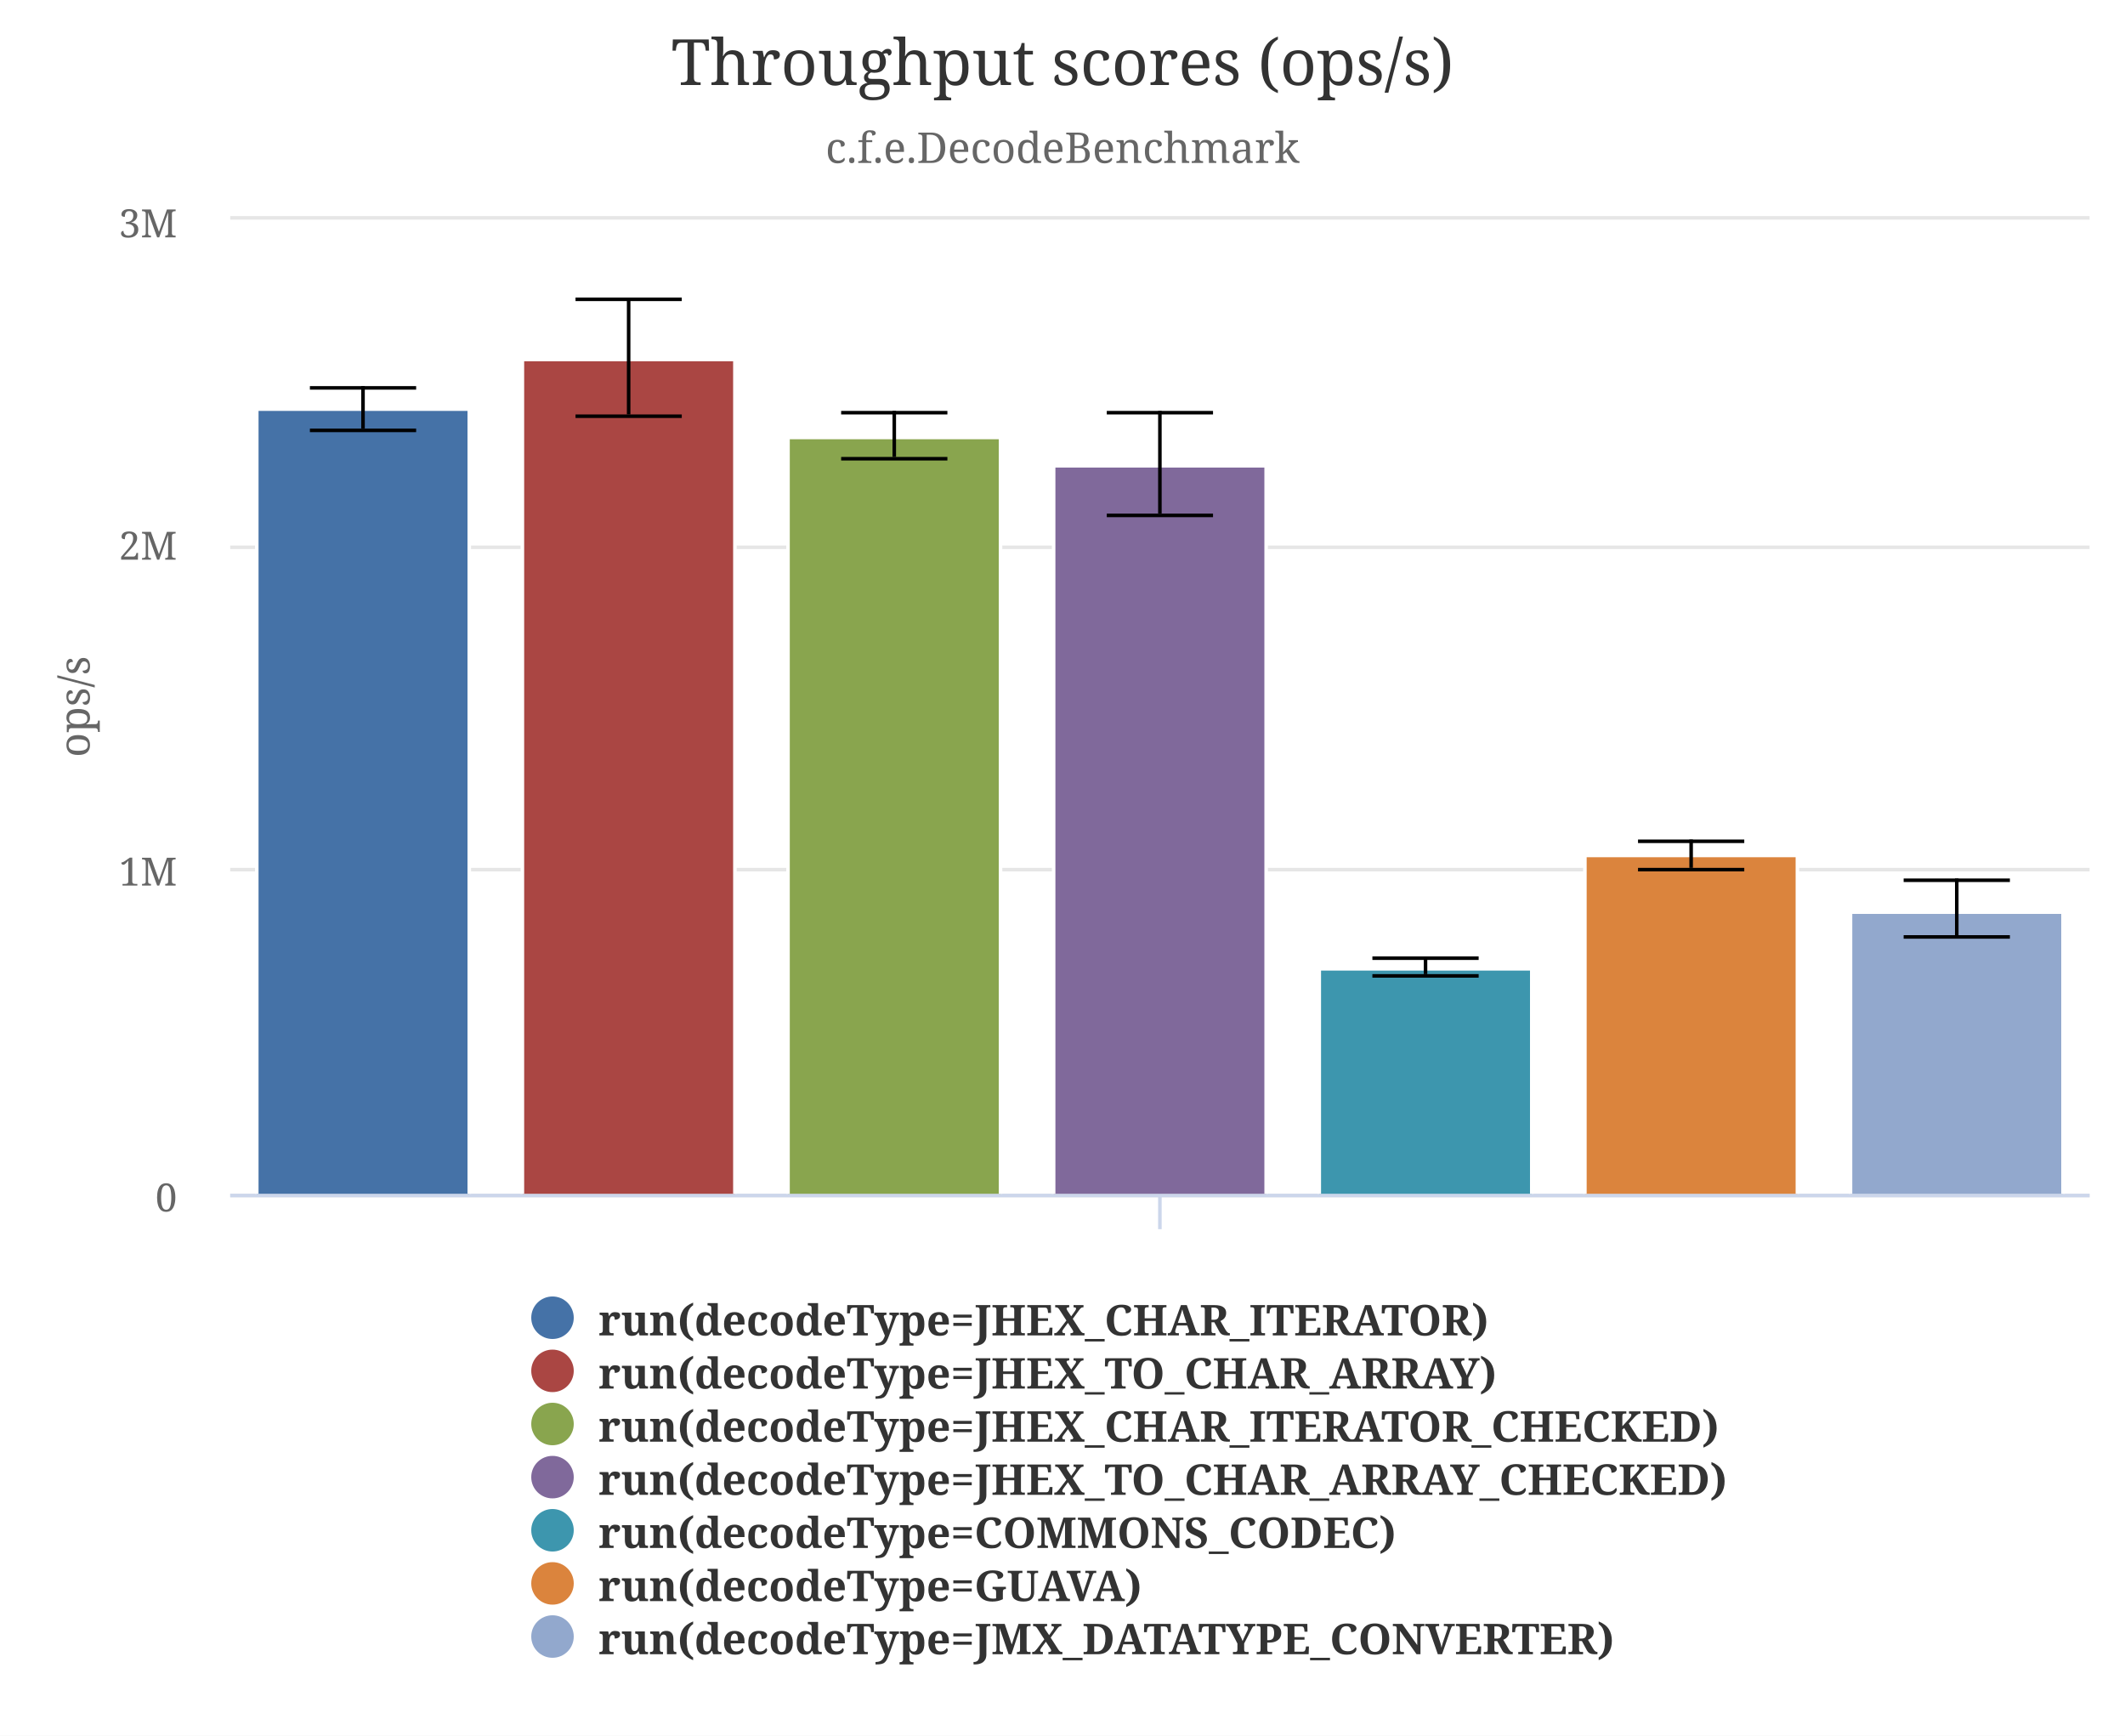
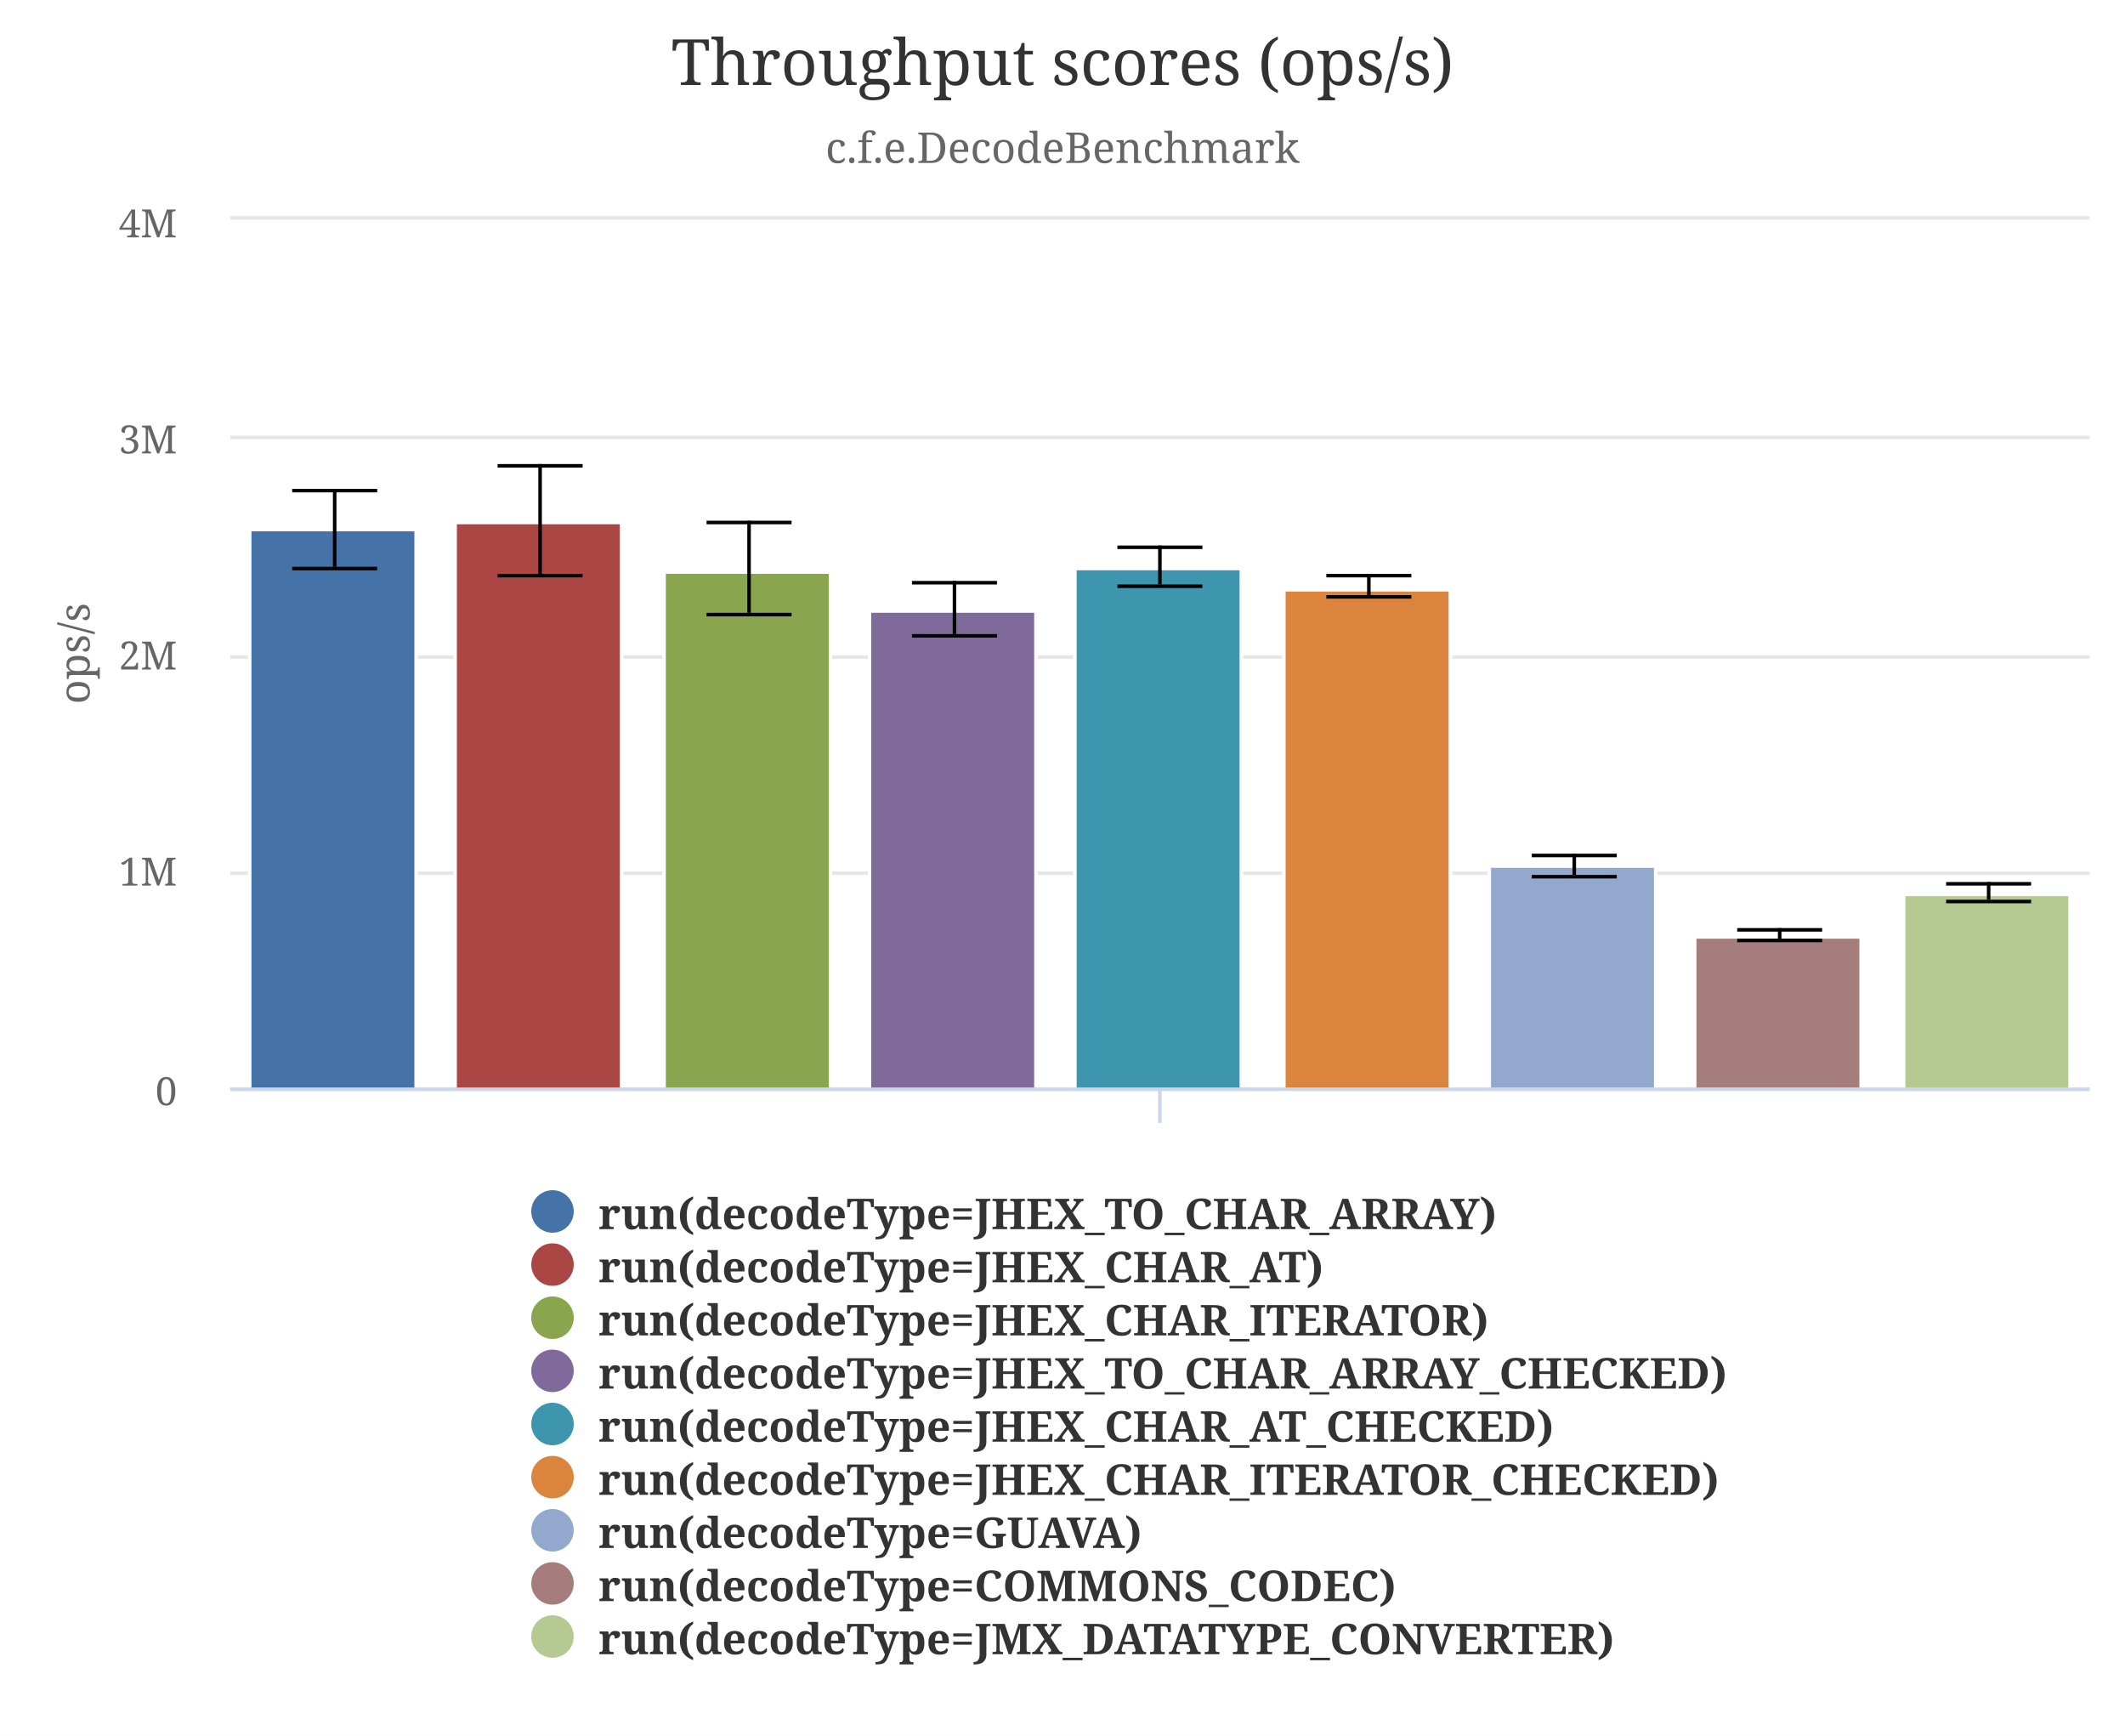
<svg xmlns="http://www.w3.org/2000/svg" version="1.1" class="highcharts-root" style="font-family:signika, serif;font-size:12px;" width="600" viewBox="0 0 600 490" height="490">
  <defs>
-     <clipPath id="highcharts-373">
-       <rect x="0" y="0" width="525" height="275" fill="none" />
+     <clipPath id="highcharts-119">
+       <rect x="0" y="0" width="525" height="245" fill="none" />
    </clipPath>
  </defs>
  <rect fill="#ffffff" class="highcharts-background" x="0" y="0" width="600" height="490" rx="0" ry="0" />
-   <rect fill="none" class="highcharts-plot-background" x="65" y="62" width="525" height="275" />
+   <rect fill="none" class="highcharts-plot-background" x="65" y="62" width="525" height="245" />
  <g class="highcharts-grid highcharts-xaxis-grid ">
-     <path fill="none" class="highcharts-grid-line" d="M 327.5 62 L 327.5 337" opacity="1" />
+     <path fill="none" class="highcharts-grid-line" d="M 327.5 62 L 327.5 307" opacity="1" />
  </g>
  <g class="highcharts-grid highcharts-yaxis-grid ">
-     <path fill="none" stroke="#e6e6e6" stroke-width="1" class="highcharts-grid-line" d="M 65 337.5 L 590 337.5" opacity="1" />
-     <path fill="none" stroke="#e6e6e6" stroke-width="1" class="highcharts-grid-line" d="M 65 245.5 L 590 245.5" opacity="1" />
-     <path fill="none" stroke="#e6e6e6" stroke-width="1" class="highcharts-grid-line" d="M 65 154.5 L 590 154.5" opacity="1" />
+     <path fill="none" stroke="#e6e6e6" stroke-width="1" class="highcharts-grid-line" d="M 65 307.5 L 590 307.5" opacity="1" />
+     <path fill="none" stroke="#e6e6e6" stroke-width="1" class="highcharts-grid-line" d="M 65 246.5 L 590 246.5" opacity="1" />
+     <path fill="none" stroke="#e6e6e6" stroke-width="1" class="highcharts-grid-line" d="M 65 185.5 L 590 185.5" opacity="1" />
+     <path fill="none" stroke="#e6e6e6" stroke-width="1" class="highcharts-grid-line" d="M 65 123.5 L 590 123.5" opacity="1" />
    <path fill="none" stroke="#e6e6e6" stroke-width="1" class="highcharts-grid-line" d="M 65 61.5 L 590 61.5" opacity="1" />
  </g>
-   <rect fill="none" class="highcharts-plot-border" x="65" y="62" width="525" height="275" />
+   <rect fill="none" class="highcharts-plot-border" x="65" y="62" width="525" height="245" />
  <g class="highcharts-axis highcharts-xaxis ">
-     <path fill="none" class="highcharts-tick" stroke="#ccd6eb" stroke-width="1" d="M 327.5 337 L 327.5 347" opacity="1" />
-     <path fill="none" class="highcharts-axis-line" stroke="#ccd6eb" stroke-width="1" d="M 65 337.5 L 590 337.5" />
+     <path fill="none" class="highcharts-tick" stroke="#ccd6eb" stroke-width="1" d="M 327.5 307 L 327.5 317" opacity="1" />
+     <path fill="none" class="highcharts-axis-line" stroke="#ccd6eb" stroke-width="1" d="M 65 307.5 L 590 307.5" />
  </g>
  <g class="highcharts-axis highcharts-yaxis ">
-     <text x="25.297" text-anchor="middle" transform="translate(0,0) rotate(270 25.29688 199.5)" class="highcharts-axis-title" style="color:#666666;fill:#666666;" y="199.5">ops/s</text>
-     <path fill="none" class="highcharts-axis-line" d="M 65 62 L 65 337" />
+     <text x="25.297" text-anchor="middle" transform="translate(0,0) rotate(270 25.29688 184.5)" class="highcharts-axis-title" style="color:#666666;fill:#666666;" y="184.5">ops/s</text>
+     <path fill="none" class="highcharts-axis-line" d="M 65 62 L 65 307" />
  </g>
  <g class="highcharts-series-group">
-     <g class="highcharts-series highcharts-series-0 highcharts-column-series highcharts-color-0 " transform="translate(65,62) scale(1 1)" width="275" height="525" clip-path="url(#highcharts-373)">
-       <rect x="7.5" y="53.5" width="60" height="222" fill="#4572A7" class="highcharts-point highcharts-color-0" stroke="#ffffff" stroke-width="1" />
-     </g>
-     <g class="highcharts-markers highcharts-series-0 highcharts-column-series highcharts-color-0 " transform="translate(65,62) scale(1 1)" width="275" height="525" clip-path="none" />
-     <g class="highcharts-series highcharts-series-1 highcharts-errorbar-series highcharts-color-undefined " transform="translate(65,62) scale(1 1)" width="275" height="525" clip-path="url(#highcharts-373)">
-       <g class="highcharts-point">
-         <path fill="none" class="highcharts-boxplot-stem" stroke="#000000" stroke-width="1" d="M 37.5 59 L 37.5 47 M 37.5 59 L 37.5 59" />
-         <path fill="none" class="highcharts-boxplot-whisker" stroke="#000000" stroke-width="1" d="M 22.5 47.5 L 52.5 47.5 M 22.5 59.5 L 52.5 59.5" />
-         <path fill="none" class="highcharts-boxplot-median" stroke="#000000" stroke-width="2" d="M 0 0" />
-       </g>
-     </g>
-     <g class="highcharts-markers highcharts-series-1 highcharts-errorbar-series highcharts-color-undefined " transform="translate(65,62) scale(1 1)" width="275" height="525" clip-path="none" />
-     <g class="highcharts-series highcharts-series-2 highcharts-column-series highcharts-color-1 " transform="translate(65,62) scale(1 1)" width="275" height="525" clip-path="url(#highcharts-373)">
-       <rect x="82.5" y="39.5" width="60" height="236" fill="#AA4643" class="highcharts-point highcharts-color-1" stroke="#ffffff" stroke-width="1" />
-     </g>
-     <g class="highcharts-markers highcharts-series-2 highcharts-column-series highcharts-color-1 " transform="translate(65,62) scale(1 1)" width="275" height="525" clip-path="none" />
-     <g class="highcharts-series highcharts-series-3 highcharts-errorbar-series highcharts-color-undefined " transform="translate(65,62) scale(1 1)" width="275" height="525" clip-path="url(#highcharts-373)">
-       <g class="highcharts-point">
-         <path fill="none" class="highcharts-boxplot-stem" stroke="#000000" stroke-width="1" d="M 112.5 55 L 112.5 22 M 112.5 55 L 112.5 55" />
-         <path fill="none" class="highcharts-boxplot-whisker" stroke="#000000" stroke-width="1" d="M 97.5 22.5 L 127.5 22.5 M 97.5 55.5 L 127.5 55.5" />
-         <path fill="none" class="highcharts-boxplot-median" stroke="#000000" stroke-width="2" d="M 0 0" />
-       </g>
-     </g>
-     <g class="highcharts-markers highcharts-series-3 highcharts-errorbar-series highcharts-color-undefined " transform="translate(65,62) scale(1 1)" width="275" height="525" clip-path="none" />
-     <g class="highcharts-series highcharts-series-4 highcharts-column-series highcharts-color-2 " transform="translate(65,62) scale(1 1)" width="275" height="525" clip-path="url(#highcharts-373)">
-       <rect x="157.5" y="61.5" width="60" height="214" fill="#89A54E" class="highcharts-point highcharts-color-2" stroke="#ffffff" stroke-width="1" />
-     </g>
-     <g class="highcharts-markers highcharts-series-4 highcharts-column-series highcharts-color-2 " transform="translate(65,62) scale(1 1)" width="275" height="525" clip-path="none" />
-     <g class="highcharts-series highcharts-series-5 highcharts-errorbar-series highcharts-color-undefined " transform="translate(65,62) scale(1 1)" width="275" height="525" clip-path="url(#highcharts-373)">
-       <g class="highcharts-point">
-         <path fill="none" class="highcharts-boxplot-stem" stroke="#000000" stroke-width="1" d="M 187.5 67 L 187.5 54 M 187.5 67 L 187.5 67" />
-         <path fill="none" class="highcharts-boxplot-whisker" stroke="#000000" stroke-width="1" d="M 172.5 54.5 L 202.5 54.5 M 172.5 67.5 L 202.5 67.5" />
-         <path fill="none" class="highcharts-boxplot-median" stroke="#000000" stroke-width="2" d="M 0 0" />
-       </g>
-     </g>
-     <g class="highcharts-markers highcharts-series-5 highcharts-errorbar-series highcharts-color-undefined " transform="translate(65,62) scale(1 1)" width="275" height="525" clip-path="none" />
-     <g class="highcharts-series highcharts-series-6 highcharts-column-series highcharts-color-3 " transform="translate(65,62) scale(1 1)" width="275" height="525" clip-path="url(#highcharts-373)">
-       <rect x="232.5" y="69.5" width="60" height="206" fill="#80699B" class="highcharts-point highcharts-color-3" stroke="#ffffff" stroke-width="1" />
-     </g>
-     <g class="highcharts-markers highcharts-series-6 highcharts-column-series highcharts-color-3 " transform="translate(65,62) scale(1 1)" width="275" height="525" clip-path="none" />
-     <g class="highcharts-series highcharts-series-7 highcharts-errorbar-series highcharts-color-undefined " transform="translate(65,62) scale(1 1)" width="275" height="525" clip-path="url(#highcharts-373)">
-       <g class="highcharts-point">
-         <path fill="none" class="highcharts-boxplot-stem" stroke="#000000" stroke-width="1" d="M 262.5 83 L 262.5 54 M 262.5 83 L 262.5 83" />
-         <path fill="none" class="highcharts-boxplot-whisker" stroke="#000000" stroke-width="1" d="M 247.5 54.5 L 277.5 54.5 M 247.5 83.5 L 277.5 83.5" />
-         <path fill="none" class="highcharts-boxplot-median" stroke="#000000" stroke-width="2" d="M 0 0" />
-       </g>
-     </g>
-     <g class="highcharts-markers highcharts-series-7 highcharts-errorbar-series highcharts-color-undefined " transform="translate(65,62) scale(1 1)" width="275" height="525" clip-path="none" />
-     <g class="highcharts-series highcharts-series-8 highcharts-column-series highcharts-color-4 " transform="translate(65,62) scale(1 1)" width="275" height="525" clip-path="url(#highcharts-373)">
-       <rect x="307.5" y="211.5" width="60" height="64" fill="#3D96AE" class="highcharts-point highcharts-color-4" stroke="#ffffff" stroke-width="1" />
-     </g>
-     <g class="highcharts-markers highcharts-series-8 highcharts-column-series highcharts-color-4 " transform="translate(65,62) scale(1 1)" width="275" height="525" clip-path="none" />
-     <g class="highcharts-series highcharts-series-9 highcharts-errorbar-series highcharts-color-undefined " transform="translate(65,62) scale(1 1)" width="275" height="525" clip-path="url(#highcharts-373)">
-       <g class="highcharts-point">
-         <path fill="none" class="highcharts-boxplot-stem" stroke="#000000" stroke-width="1" d="M 337.5 213 L 337.5 208 M 337.5 213 L 337.5 213" />
-         <path fill="none" class="highcharts-boxplot-whisker" stroke="#000000" stroke-width="1" d="M 322.5 208.5 L 352.5 208.5 M 322.5 213.5 L 352.5 213.5" />
-         <path fill="none" class="highcharts-boxplot-median" stroke="#000000" stroke-width="2" d="M 0 0" />
-       </g>
-     </g>
-     <g class="highcharts-markers highcharts-series-9 highcharts-errorbar-series highcharts-color-undefined " transform="translate(65,62) scale(1 1)" width="275" height="525" clip-path="none" />
-     <g class="highcharts-series highcharts-series-10 highcharts-column-series highcharts-color-5 " transform="translate(65,62) scale(1 1)" width="275" height="525" clip-path="url(#highcharts-373)">
-       <rect x="382.5" y="179.5" width="60" height="96" fill="#DB843D" class="highcharts-point highcharts-color-5" stroke="#ffffff" stroke-width="1" />
-     </g>
-     <g class="highcharts-markers highcharts-series-10 highcharts-column-series highcharts-color-5 " transform="translate(65,62) scale(1 1)" width="275" height="525" clip-path="none" />
-     <g class="highcharts-series highcharts-series-11 highcharts-errorbar-series highcharts-color-undefined " transform="translate(65,62) scale(1 1)" width="275" height="525" clip-path="url(#highcharts-373)">
-       <g class="highcharts-point">
-         <path fill="none" class="highcharts-boxplot-stem" stroke="#000000" stroke-width="1" d="M 412.5 183 L 412.5 175 M 412.5 183 L 412.5 183" />
-         <path fill="none" class="highcharts-boxplot-whisker" stroke="#000000" stroke-width="1" d="M 397.5 175.5 L 427.5 175.5 M 397.5 183.5 L 427.5 183.5" />
-         <path fill="none" class="highcharts-boxplot-median" stroke="#000000" stroke-width="2" d="M 0 0" />
-       </g>
-     </g>
-     <g class="highcharts-markers highcharts-series-11 highcharts-errorbar-series highcharts-color-undefined " transform="translate(65,62) scale(1 1)" width="275" height="525" clip-path="none" />
-     <g class="highcharts-series highcharts-series-12 highcharts-column-series highcharts-color-6 " transform="translate(65,62) scale(1 1)" width="275" height="525" clip-path="url(#highcharts-373)">
-       <rect x="457.5" y="195.5" width="60" height="80" fill="#92A8CD" class="highcharts-point highcharts-color-6" stroke="#ffffff" stroke-width="1" />
-     </g>
-     <g class="highcharts-markers highcharts-series-12 highcharts-column-series highcharts-color-6 " transform="translate(65,62) scale(1 1)" width="275" height="525" clip-path="none" />
-     <g class="highcharts-series highcharts-series-13 highcharts-errorbar-series highcharts-color-undefined " transform="translate(65,62) scale(1 1)" width="275" height="525" clip-path="url(#highcharts-373)">
-       <g class="highcharts-point">
-         <path fill="none" class="highcharts-boxplot-stem" stroke="#000000" stroke-width="1" d="M 487.5 202 L 487.5 186 M 487.5 202 L 487.5 202" />
-         <path fill="none" class="highcharts-boxplot-whisker" stroke="#000000" stroke-width="1" d="M 472.5 186.5 L 502.5 186.5 M 472.5 202.5 L 502.5 202.5" />
-         <path fill="none" class="highcharts-boxplot-median" stroke="#000000" stroke-width="2" d="M 0 0" />
-       </g>
-     </g>
-     <g class="highcharts-markers highcharts-series-13 highcharts-errorbar-series highcharts-color-undefined " transform="translate(65,62) scale(1 1)" width="275" height="525" clip-path="none" />
+     <g class="highcharts-series highcharts-series-0 highcharts-column-series highcharts-color-0 " transform="translate(65,62) scale(1 1)" width="245" height="525" clip-path="url(#highcharts-119)">
+       <rect x="5.5" y="87.5" width="47" height="158" fill="#4572A7" class="highcharts-point highcharts-color-0" stroke="#ffffff" stroke-width="1" />
+     </g>
+     <g class="highcharts-markers highcharts-series-0 highcharts-column-series highcharts-color-0 " transform="translate(65,62) scale(1 1)" width="245" height="525" clip-path="none" />
+     <g class="highcharts-series highcharts-series-1 highcharts-errorbar-series highcharts-color-undefined " transform="translate(65,62) scale(1 1)" width="245" height="525" clip-path="url(#highcharts-119)">
+       <g class="highcharts-point">
+         <path fill="none" class="highcharts-boxplot-stem" stroke="#000000" stroke-width="1" d="M 29.5 98 L 29.5 76 M 29.5 98 L 29.5 98" />
+         <path fill="none" class="highcharts-boxplot-whisker" stroke="#000000" stroke-width="1" d="M 17.5 76.5 L 41.5 76.5 M 17.5 98.5 L 41.5 98.5" />
+         <path fill="none" class="highcharts-boxplot-median" stroke="#000000" stroke-width="2" d="M 0 0" />
+       </g>
+     </g>
+     <g class="highcharts-markers highcharts-series-1 highcharts-errorbar-series highcharts-color-undefined " transform="translate(65,62) scale(1 1)" width="245" height="525" clip-path="none" />
+     <g class="highcharts-series highcharts-series-2 highcharts-column-series highcharts-color-1 " transform="translate(65,62) scale(1 1)" width="245" height="525" clip-path="url(#highcharts-119)">
+       <rect x="63.5" y="85.5" width="47" height="160" fill="#AA4643" class="highcharts-point highcharts-color-1" stroke="#ffffff" stroke-width="1" />
+     </g>
+     <g class="highcharts-markers highcharts-series-2 highcharts-column-series highcharts-color-1 " transform="translate(65,62) scale(1 1)" width="245" height="525" clip-path="none" />
+     <g class="highcharts-series highcharts-series-3 highcharts-errorbar-series highcharts-color-undefined " transform="translate(65,62) scale(1 1)" width="245" height="525" clip-path="url(#highcharts-119)">
+       <g class="highcharts-point">
+         <path fill="none" class="highcharts-boxplot-stem" stroke="#000000" stroke-width="1" d="M 87.5 100 L 87.5 69 M 87.5 100 L 87.5 100" />
+         <path fill="none" class="highcharts-boxplot-whisker" stroke="#000000" stroke-width="1" d="M 75.5 69.5 L 99.5 69.5 M 75.5 100.5 L 99.5 100.5" />
+         <path fill="none" class="highcharts-boxplot-median" stroke="#000000" stroke-width="2" d="M 0 0" />
+       </g>
+     </g>
+     <g class="highcharts-markers highcharts-series-3 highcharts-errorbar-series highcharts-color-undefined " transform="translate(65,62) scale(1 1)" width="245" height="525" clip-path="none" />
+     <g class="highcharts-series highcharts-series-4 highcharts-column-series highcharts-color-2 " transform="translate(65,62) scale(1 1)" width="245" height="525" clip-path="url(#highcharts-119)">
+       <rect x="122.5" y="99.5" width="47" height="146" fill="#89A54E" class="highcharts-point highcharts-color-2" stroke="#ffffff" stroke-width="1" />
+     </g>
+     <g class="highcharts-markers highcharts-series-4 highcharts-column-series highcharts-color-2 " transform="translate(65,62) scale(1 1)" width="245" height="525" clip-path="none" />
+     <g class="highcharts-series highcharts-series-5 highcharts-errorbar-series highcharts-color-undefined " transform="translate(65,62) scale(1 1)" width="245" height="525" clip-path="url(#highcharts-119)">
+       <g class="highcharts-point">
+         <path fill="none" class="highcharts-boxplot-stem" stroke="#000000" stroke-width="1" d="M 146.5 111 L 146.5 85 M 146.5 111 L 146.5 111" />
+         <path fill="none" class="highcharts-boxplot-whisker" stroke="#000000" stroke-width="1" d="M 134.5 85.5 L 158.5 85.5 M 134.5 111.5 L 158.5 111.5" />
+         <path fill="none" class="highcharts-boxplot-median" stroke="#000000" stroke-width="2" d="M 0 0" />
+       </g>
+     </g>
+     <g class="highcharts-markers highcharts-series-5 highcharts-errorbar-series highcharts-color-undefined " transform="translate(65,62) scale(1 1)" width="245" height="525" clip-path="none" />
+     <g class="highcharts-series highcharts-series-6 highcharts-column-series highcharts-color-3 " transform="translate(65,62) scale(1 1)" width="245" height="525" clip-path="url(#highcharts-119)">
+       <rect x="180.5" y="110.5" width="47" height="135" fill="#80699B" class="highcharts-point highcharts-color-3" stroke="#ffffff" stroke-width="1" />
+     </g>
+     <g class="highcharts-markers highcharts-series-6 highcharts-column-series highcharts-color-3 " transform="translate(65,62) scale(1 1)" width="245" height="525" clip-path="none" />
+     <g class="highcharts-series highcharts-series-7 highcharts-errorbar-series highcharts-color-undefined " transform="translate(65,62) scale(1 1)" width="245" height="525" clip-path="url(#highcharts-119)">
+       <g class="highcharts-point">
+         <path fill="none" class="highcharts-boxplot-stem" stroke="#000000" stroke-width="1" d="M 204.5 117 L 204.5 102 M 204.5 117 L 204.5 117" />
+         <path fill="none" class="highcharts-boxplot-whisker" stroke="#000000" stroke-width="1" d="M 192.5 102.5 L 216.5 102.5 M 192.5 117.5 L 216.5 117.5" />
+         <path fill="none" class="highcharts-boxplot-median" stroke="#000000" stroke-width="2" d="M 0 0" />
+       </g>
+     </g>
+     <g class="highcharts-markers highcharts-series-7 highcharts-errorbar-series highcharts-color-undefined " transform="translate(65,62) scale(1 1)" width="245" height="525" clip-path="none" />
+     <g class="highcharts-series highcharts-series-8 highcharts-column-series highcharts-color-4 " transform="translate(65,62) scale(1 1)" width="245" height="525" clip-path="url(#highcharts-119)">
+       <rect x="238.5" y="98.5" width="47" height="147" fill="#3D96AE" class="highcharts-point highcharts-color-4" stroke="#ffffff" stroke-width="1" />
+     </g>
+     <g class="highcharts-markers highcharts-series-8 highcharts-column-series highcharts-color-4 " transform="translate(65,62) scale(1 1)" width="245" height="525" clip-path="none" />
+     <g class="highcharts-series highcharts-series-9 highcharts-errorbar-series highcharts-color-undefined " transform="translate(65,62) scale(1 1)" width="245" height="525" clip-path="url(#highcharts-119)">
+       <g class="highcharts-point">
+         <path fill="none" class="highcharts-boxplot-stem" stroke="#000000" stroke-width="1" d="M 262.5 103 L 262.5 92 M 262.5 103 L 262.5 103" />
+         <path fill="none" class="highcharts-boxplot-whisker" stroke="#000000" stroke-width="1" d="M 250.5 92.5 L 274.5 92.5 M 250.5 103.5 L 274.5 103.5" />
+         <path fill="none" class="highcharts-boxplot-median" stroke="#000000" stroke-width="2" d="M 0 0" />
+       </g>
+     </g>
+     <g class="highcharts-markers highcharts-series-9 highcharts-errorbar-series highcharts-color-undefined " transform="translate(65,62) scale(1 1)" width="245" height="525" clip-path="none" />
+     <g class="highcharts-series highcharts-series-10 highcharts-column-series highcharts-color-5 " transform="translate(65,62) scale(1 1)" width="245" height="525" clip-path="url(#highcharts-119)">
+       <rect x="297.5" y="104.5" width="47" height="141" fill="#DB843D" class="highcharts-point highcharts-color-5" stroke="#ffffff" stroke-width="1" />
+     </g>
+     <g class="highcharts-markers highcharts-series-10 highcharts-column-series highcharts-color-5 " transform="translate(65,62) scale(1 1)" width="245" height="525" clip-path="none" />
+     <g class="highcharts-series highcharts-series-11 highcharts-errorbar-series highcharts-color-undefined " transform="translate(65,62) scale(1 1)" width="245" height="525" clip-path="url(#highcharts-119)">
+       <g class="highcharts-point">
+         <path fill="none" class="highcharts-boxplot-stem" stroke="#000000" stroke-width="1" d="M 321.5 106 L 321.5 100 M 321.5 106 L 321.5 106" />
+         <path fill="none" class="highcharts-boxplot-whisker" stroke="#000000" stroke-width="1" d="M 309.5 100.5 L 333.5 100.5 M 309.5 106.5 L 333.5 106.5" />
+         <path fill="none" class="highcharts-boxplot-median" stroke="#000000" stroke-width="2" d="M 0 0" />
+       </g>
+     </g>
+     <g class="highcharts-markers highcharts-series-11 highcharts-errorbar-series highcharts-color-undefined " transform="translate(65,62) scale(1 1)" width="245" height="525" clip-path="none" />
+     <g class="highcharts-series highcharts-series-12 highcharts-column-series highcharts-color-6 " transform="translate(65,62) scale(1 1)" width="245" height="525" clip-path="url(#highcharts-119)">
+       <rect x="355.5" y="182.5" width="47" height="63" fill="#92A8CD" class="highcharts-point highcharts-color-6" stroke="#ffffff" stroke-width="1" />
+     </g>
+     <g class="highcharts-markers highcharts-series-12 highcharts-column-series highcharts-color-6 " transform="translate(65,62) scale(1 1)" width="245" height="525" clip-path="none" />
+     <g class="highcharts-series highcharts-series-13 highcharts-errorbar-series highcharts-color-undefined " transform="translate(65,62) scale(1 1)" width="245" height="525" clip-path="url(#highcharts-119)">
+       <g class="highcharts-point">
+         <path fill="none" class="highcharts-boxplot-stem" stroke="#000000" stroke-width="1" d="M 379.5 185 L 379.5 179 M 379.5 185 L 379.5 185" />
+         <path fill="none" class="highcharts-boxplot-whisker" stroke="#000000" stroke-width="1" d="M 367.5 179.5 L 391.5 179.5 M 367.5 185.5 L 391.5 185.5" />
+         <path fill="none" class="highcharts-boxplot-median" stroke="#000000" stroke-width="2" d="M 0 0" />
+       </g>
+     </g>
+     <g class="highcharts-markers highcharts-series-13 highcharts-errorbar-series highcharts-color-undefined " transform="translate(65,62) scale(1 1)" width="245" height="525" clip-path="none" />
+     <g class="highcharts-series highcharts-series-14 highcharts-column-series highcharts-color-7 " transform="translate(65,62) scale(1 1)" width="245" height="525" clip-path="url(#highcharts-119)">
+       <rect x="413.5" y="202.5" width="47" height="43" fill="#A47D7C" class="highcharts-point highcharts-color-7" stroke="#ffffff" stroke-width="1" />
+     </g>
+     <g class="highcharts-markers highcharts-series-14 highcharts-column-series highcharts-color-7 " transform="translate(65,62) scale(1 1)" width="245" height="525" clip-path="none" />
+     <g class="highcharts-series highcharts-series-15 highcharts-errorbar-series highcharts-color-undefined " transform="translate(65,62) scale(1 1)" width="245" height="525" clip-path="url(#highcharts-119)">
+       <g class="highcharts-point">
+         <path fill="none" class="highcharts-boxplot-stem" stroke="#000000" stroke-width="1" d="M 437.5 203 L 437.5 200 M 437.5 203 L 437.5 203" />
+         <path fill="none" class="highcharts-boxplot-whisker" stroke="#000000" stroke-width="1" d="M 425.5 200.5 L 449.5 200.5 M 425.5 203.5 L 449.5 203.5" />
+         <path fill="none" class="highcharts-boxplot-median" stroke="#000000" stroke-width="2" d="M 0 0" />
+       </g>
+     </g>
+     <g class="highcharts-markers highcharts-series-15 highcharts-errorbar-series highcharts-color-undefined " transform="translate(65,62) scale(1 1)" width="245" height="525" clip-path="none" />
+     <g class="highcharts-series highcharts-series-16 highcharts-column-series highcharts-color-8 " transform="translate(65,62) scale(1 1)" width="245" height="525" clip-path="url(#highcharts-119)">
+       <rect x="472.5" y="190.5" width="47" height="55" fill="#B5CA92" class="highcharts-point highcharts-color-8" stroke="#ffffff" stroke-width="1" />
+     </g>
+     <g class="highcharts-markers highcharts-series-16 highcharts-column-series highcharts-color-8 " transform="translate(65,62) scale(1 1)" width="245" height="525" clip-path="none" />
+     <g class="highcharts-series highcharts-series-17 highcharts-errorbar-series highcharts-color-undefined " transform="translate(65,62) scale(1 1)" width="245" height="525" clip-path="url(#highcharts-119)">
+       <g class="highcharts-point">
+         <path fill="none" class="highcharts-boxplot-stem" stroke="#000000" stroke-width="1" d="M 496.5 192 L 496.5 187 M 496.5 192 L 496.5 192" />
+         <path fill="none" class="highcharts-boxplot-whisker" stroke="#000000" stroke-width="1" d="M 484.5 187.5 L 508.5 187.5 M 484.5 192.5 L 508.5 192.5" />
+         <path fill="none" class="highcharts-boxplot-median" stroke="#000000" stroke-width="2" d="M 0 0" />
+       </g>
+     </g>
+     <g class="highcharts-markers highcharts-series-17 highcharts-errorbar-series highcharts-color-undefined " transform="translate(65,62) scale(1 1)" width="245" height="525" clip-path="none" />
  </g>
  <text x="300" text-anchor="middle" class="highcharts-title" style="color:#333333;font-size:18px;fill:#333333;width:536px;" y="24">
    <tspan>Throughput scores (ops/s)</tspan>
  </text>
  <text x="300" text-anchor="middle" class="highcharts-subtitle" style="color:#666666;fill:#666666;width:536px;" y="46">
    <tspan>c.f.e.DecodeBenchmark</tspan>
  </text>
-   <g class="highcharts-legend" transform="translate(140,359)">
-     <rect fill="none" class="highcharts-legend-box" rx="0" ry="0" x="0" y="0" width="320" height="116" visibility="visible" />
+   <g class="highcharts-legend" transform="translate(140,329)">
+     <rect fill="none" class="highcharts-legend-box" rx="0" ry="0" x="0" y="0" width="320" height="146" visibility="visible" />
    <g>
      <g>
        <g class="highcharts-legend-item highcharts-column-series highcharts-color-0 highcharts-series-0" transform="translate(8,3)">
-           <text x="21" style="color:#333333;font-size:12px;font-weight:bold;cursor:pointer;fill:#333333;" text-anchor="start" y="15">run(decodeType=JHEX_CHAR_ITERATOR)</text>
+           <text x="21" style="color:#333333;font-size:12px;font-weight:bold;cursor:pointer;fill:#333333;" text-anchor="start" y="15">run(decodeType=JHEX_TO_CHAR_ARRAY)</text>
          <rect x="2" y="4" width="12" height="12" fill="#4572A7" rx="6" ry="6" class="highcharts-point" />
        </g>
        <g class="highcharts-legend-item highcharts-column-series highcharts-color-1 highcharts-series-2" transform="translate(8,18)">
-           <text x="21" y="15" style="color:#333333;font-size:12px;font-weight:bold;cursor:pointer;fill:#333333;" text-anchor="start">run(decodeType=JHEX_TO_CHAR_ARRAY)</text>
+           <text x="21" y="15" style="color:#333333;font-size:12px;font-weight:bold;cursor:pointer;fill:#333333;" text-anchor="start">run(decodeType=JHEX_CHAR_AT)</text>
          <rect x="2" y="4" width="12" height="12" fill="#AA4643" rx="6" ry="6" class="highcharts-point" />
        </g>
        <g class="highcharts-legend-item highcharts-column-series highcharts-color-2 highcharts-series-4" transform="translate(8,33)">
-           <text x="21" y="15" style="color:#333333;font-size:12px;font-weight:bold;cursor:pointer;fill:#333333;" text-anchor="start">run(decodeType=JHEX_CHAR_ITERATOR_CHECKED)</text>
+           <text x="21" y="15" style="color:#333333;font-size:12px;font-weight:bold;cursor:pointer;fill:#333333;" text-anchor="start">run(decodeType=JHEX_CHAR_ITERATOR)</text>
          <rect x="2" y="4" width="12" height="12" fill="#89A54E" rx="6" ry="6" class="highcharts-point" />
        </g>
        <g class="highcharts-legend-item highcharts-column-series highcharts-color-3 highcharts-series-6" transform="translate(8,48)">
          <text x="21" y="15" style="color:#333333;font-size:12px;font-weight:bold;cursor:pointer;fill:#333333;" text-anchor="start">run(decodeType=JHEX_TO_CHAR_ARRAY_CHECKED)</text>
          <rect x="2" y="4" width="12" height="12" fill="#80699B" rx="6" ry="6" class="highcharts-point" />
        </g>
        <g class="highcharts-legend-item highcharts-column-series highcharts-color-4 highcharts-series-8" transform="translate(8,63)">
+           <text x="21" y="15" style="color:#333333;font-size:12px;font-weight:bold;cursor:pointer;fill:#333333;" text-anchor="start">run(decodeType=JHEX_CHAR_AT_CHECKED)</text>
+           <rect x="2" y="4" width="12" height="12" fill="#3D96AE" rx="6" ry="6" class="highcharts-point" />
+         </g>
+         <g class="highcharts-legend-item highcharts-column-series highcharts-color-5 highcharts-series-10" transform="translate(8,78)">
+           <text x="21" y="15" style="color:#333333;font-size:12px;font-weight:bold;cursor:pointer;fill:#333333;" text-anchor="start">run(decodeType=JHEX_CHAR_ITERATOR_CHECKED)</text>
+           <rect x="2" y="4" width="12" height="12" fill="#DB843D" rx="6" ry="6" class="highcharts-point" />
+         </g>
+         <g class="highcharts-legend-item highcharts-column-series highcharts-color-6 highcharts-series-12" transform="translate(8,93)">
+           <text x="21" y="15" style="color:#333333;font-size:12px;font-weight:bold;cursor:pointer;fill:#333333;" text-anchor="start">run(decodeType=GUAVA)</text>
+           <rect x="2" y="4" width="12" height="12" fill="#92A8CD" rx="6" ry="6" class="highcharts-point" />
+         </g>
+         <g class="highcharts-legend-item highcharts-column-series highcharts-color-7 highcharts-series-14" transform="translate(8,108)">
          <text x="21" y="15" style="color:#333333;font-size:12px;font-weight:bold;cursor:pointer;fill:#333333;" text-anchor="start">run(decodeType=COMMONS_CODEC)</text>
-           <rect x="2" y="4" width="12" height="12" fill="#3D96AE" rx="6" ry="6" class="highcharts-point" />
-         </g>
-         <g class="highcharts-legend-item highcharts-column-series highcharts-color-5 highcharts-series-10" transform="translate(8,78)">
-           <text x="21" y="15" style="color:#333333;font-size:12px;font-weight:bold;cursor:pointer;fill:#333333;" text-anchor="start">run(decodeType=GUAVA)</text>
-           <rect x="2" y="4" width="12" height="12" fill="#DB843D" rx="6" ry="6" class="highcharts-point" />
-         </g>
-         <g class="highcharts-legend-item highcharts-column-series highcharts-color-6 highcharts-series-12" transform="translate(8,93)">
+           <rect x="2" y="4" width="12" height="12" fill="#A47D7C" rx="6" ry="6" class="highcharts-point" />
+         </g>
+         <g class="highcharts-legend-item highcharts-column-series highcharts-color-8 highcharts-series-16" transform="translate(8,123)">
          <text x="21" y="15" style="color:#333333;font-size:12px;font-weight:bold;cursor:pointer;fill:#333333;" text-anchor="start">run(decodeType=JMX_DATATYPE_CONVERTER)</text>
-           <rect x="2" y="4" width="12" height="12" fill="#92A8CD" rx="6" ry="6" class="highcharts-point" />
+           <rect x="2" y="4" width="12" height="12" fill="#B5CA92" rx="6" ry="6" class="highcharts-point" />
        </g>
      </g>
    </g>
  </g>
  <g class="highcharts-axis-labels highcharts-xaxis-labels " />
  <g class="highcharts-axis-labels highcharts-yaxis-labels ">
-     <text x="50" style="color:#666666;cursor:default;font-size:11px;fill:#666666;width:188px;text-overflow:clip;" text-anchor="end" transform="translate(0,0)" y="342" opacity="1">
+     <text x="50" style="color:#666666;cursor:default;font-size:11px;fill:#666666;width:188px;text-overflow:clip;" text-anchor="end" transform="translate(0,0)" y="312" opacity="1">
      <tspan>0</tspan>
    </text>
    <text x="50" style="color:#666666;cursor:default;font-size:11px;fill:#666666;width:188px;text-overflow:clip;" text-anchor="end" transform="translate(0,0)" y="250" opacity="1">
      <tspan>1M</tspan>
    </text>
-     <text x="50" style="color:#666666;cursor:default;font-size:11px;fill:#666666;width:188px;text-overflow:clip;" text-anchor="end" transform="translate(0,0)" y="158" opacity="1">
+     <text x="50" style="color:#666666;cursor:default;font-size:11px;fill:#666666;width:188px;text-overflow:clip;" text-anchor="end" transform="translate(0,0)" y="189" opacity="1">
      <tspan>2M</tspan>
    </text>
+     <text x="50" style="color:#666666;cursor:default;font-size:11px;fill:#666666;width:188px;text-overflow:clip;" text-anchor="end" transform="translate(0,0)" y="128" opacity="1">
+       <tspan>3M</tspan>
+     </text>
    <text x="50" style="color:#666666;cursor:default;font-size:11px;fill:#666666;width:188px;text-overflow:clip;" text-anchor="end" transform="translate(0,0)" y="67" opacity="1">
-       <tspan>3M</tspan>
+       <tspan>4M</tspan>
    </text>
  </g>
  <g class="highcharts-label highcharts-tooltip" display="none" style="cursor:default;pointer-events:none;white-space:nowrap;" transform="translate(0,0)">
    <path fill="none" class="highcharts-label-box highcharts-tooltip-box" d="M 3.5 0.5 L 13.5 0.5 C 16.5 0.5 16.5 0.5 16.5 3.5 L 16.5 13.5 C 16.5 16.5 16.5 16.5 13.5 16.5 L 3.5 16.5 C 0.5 16.5 0.5 16.5 0.5 13.5 L 0.5 3.5 C 0.5 0.5 0.5 0.5 3.5 0.5" stroke="#000000" stroke-opacity="0.05" stroke-width="5" transform="translate(1, 1)" />
    <path fill="none" class="highcharts-label-box highcharts-tooltip-box" d="M 3.5 0.5 L 13.5 0.5 C 16.5 0.5 16.5 0.5 16.5 3.5 L 16.5 13.5 C 16.5 16.5 16.5 16.5 13.5 16.5 L 3.5 16.5 C 0.5 16.5 0.5 16.5 0.5 13.5 L 0.5 3.5 C 0.5 0.5 0.5 0.5 3.5 0.5" stroke="#000000" stroke-opacity="0.1" stroke-width="3" transform="translate(1, 1)" />
    <path fill="none" class="highcharts-label-box highcharts-tooltip-box" d="M 3.5 0.5 L 13.5 0.5 C 16.5 0.5 16.5 0.5 16.5 3.5 L 16.5 13.5 C 16.5 16.5 16.5 16.5 13.5 16.5 L 3.5 16.5 C 0.5 16.5 0.5 16.5 0.5 13.5 L 0.5 3.5 C 0.5 0.5 0.5 0.5 3.5 0.5" stroke="#000000" stroke-opacity="0.15" stroke-width="1" transform="translate(1, 1)" />
    <path fill="rgb(247,247,247)" fill-opacity="0.85" class="highcharts-label-box highcharts-tooltip-box" d="M 3.5 0.5 L 13.5 0.5 C 16.5 0.5 16.5 0.5 16.5 3.5 L 16.5 13.5 C 16.5 16.5 16.5 16.5 13.5 16.5 L 3.5 16.5 C 0.5 16.5 0.5 16.5 0.5 13.5 L 0.5 3.5 C 0.5 0.5 0.5 0.5 3.5 0.5" />
    <text x="8" style="font-size:12px;color:#333333;fill:#333333;" y="20" />
  </g>
</svg>
